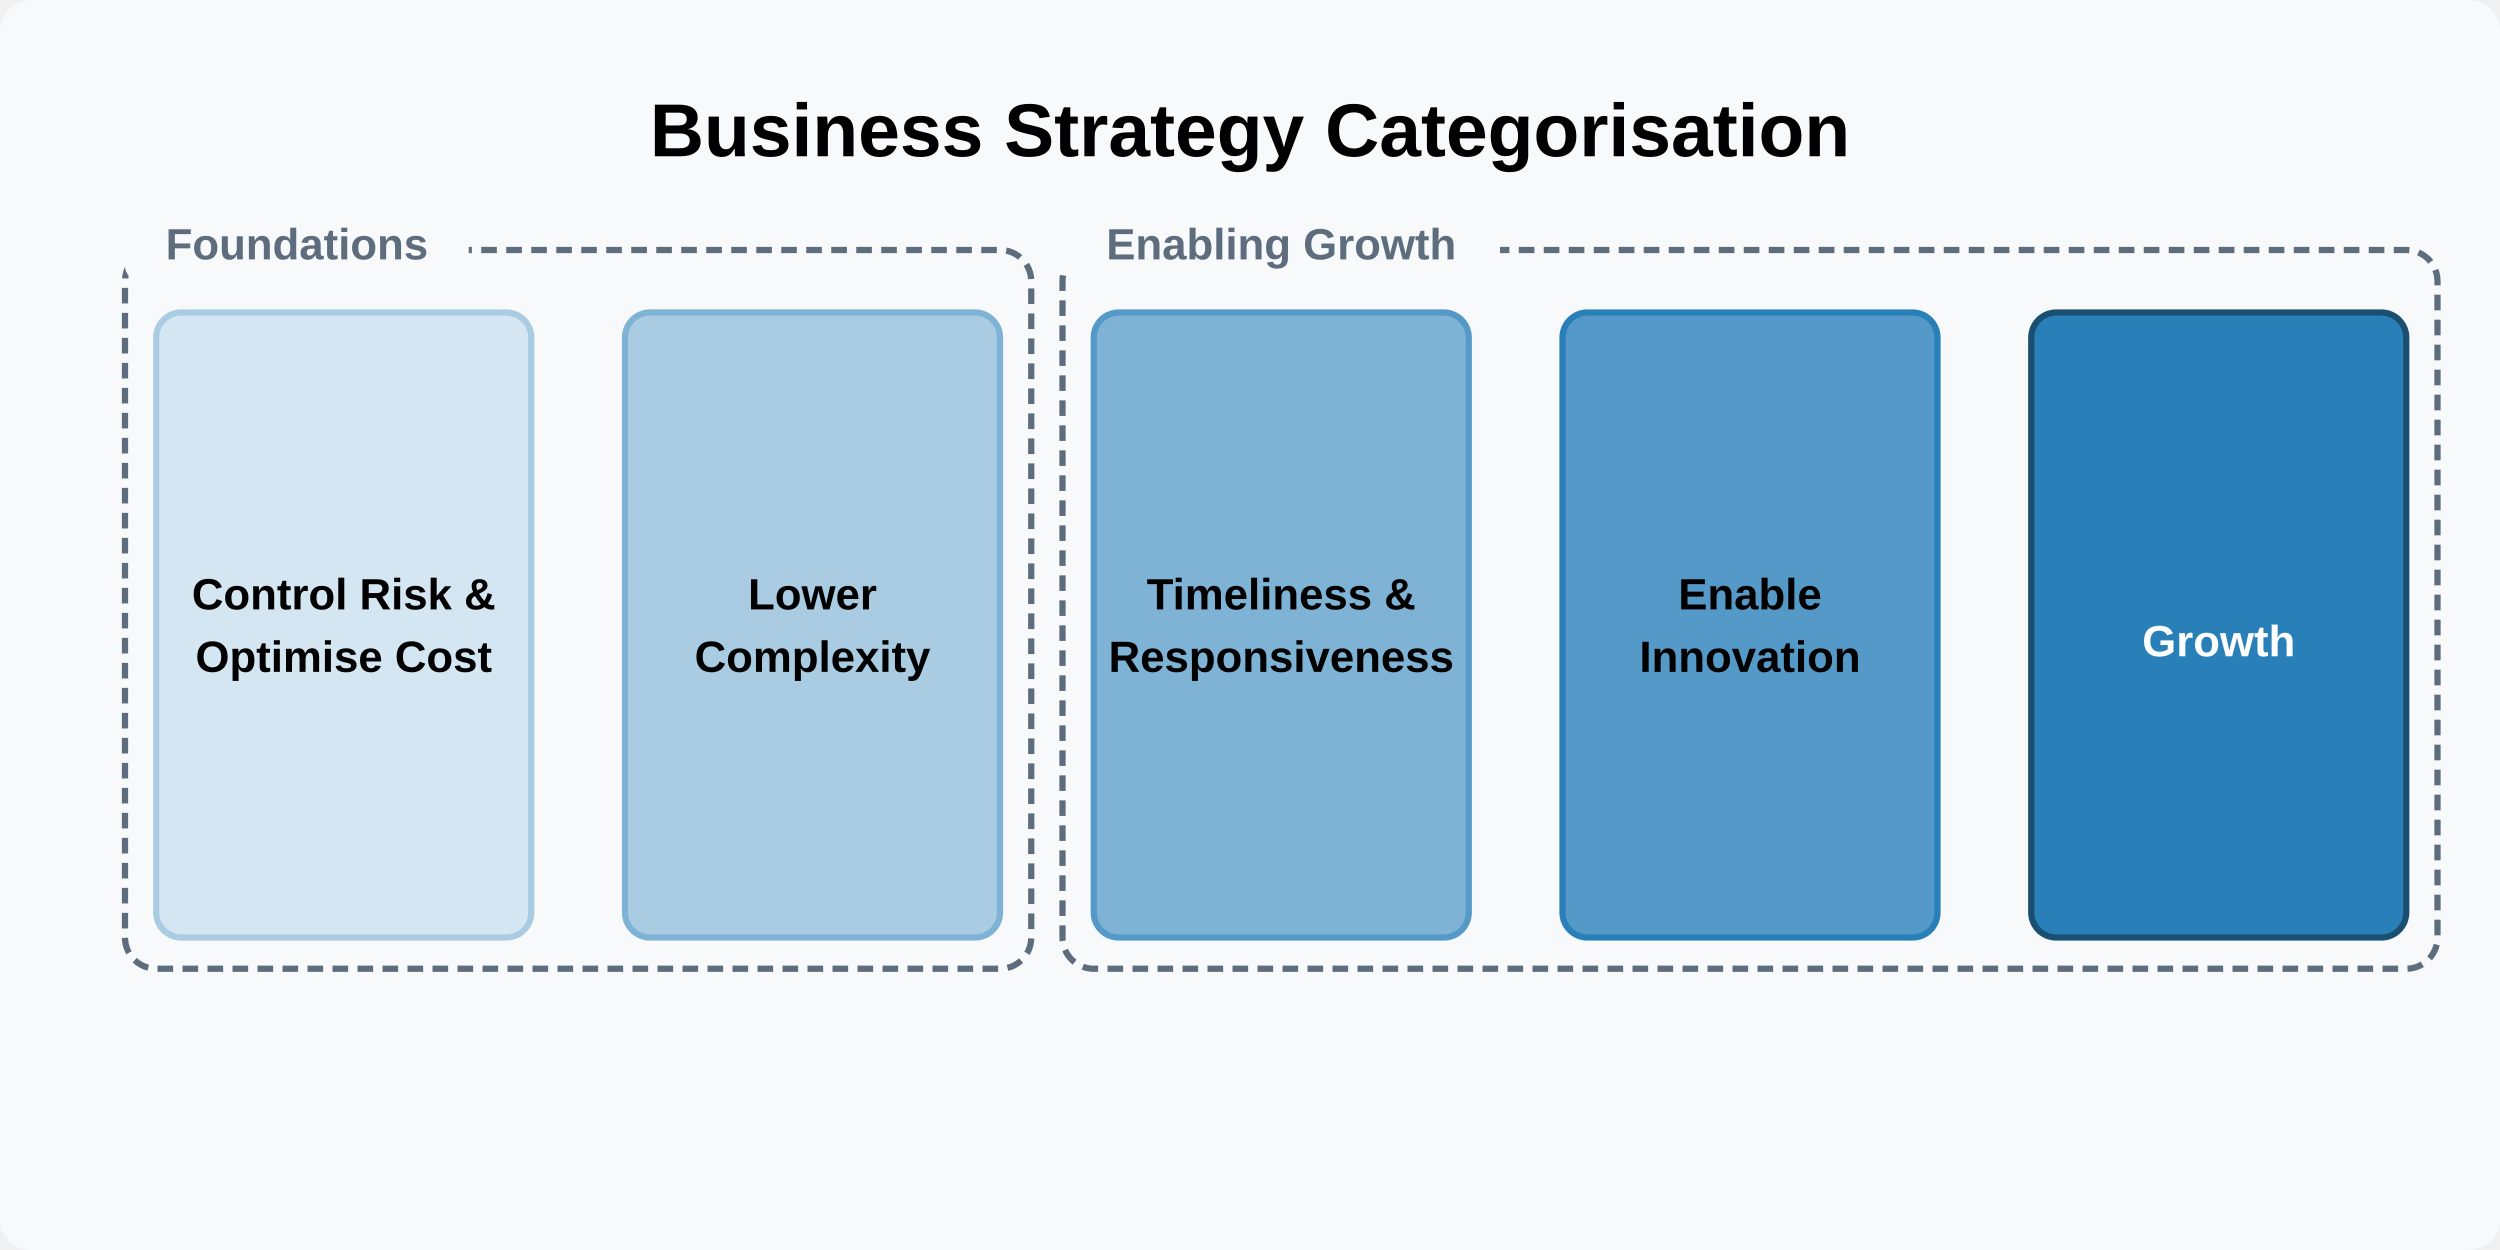
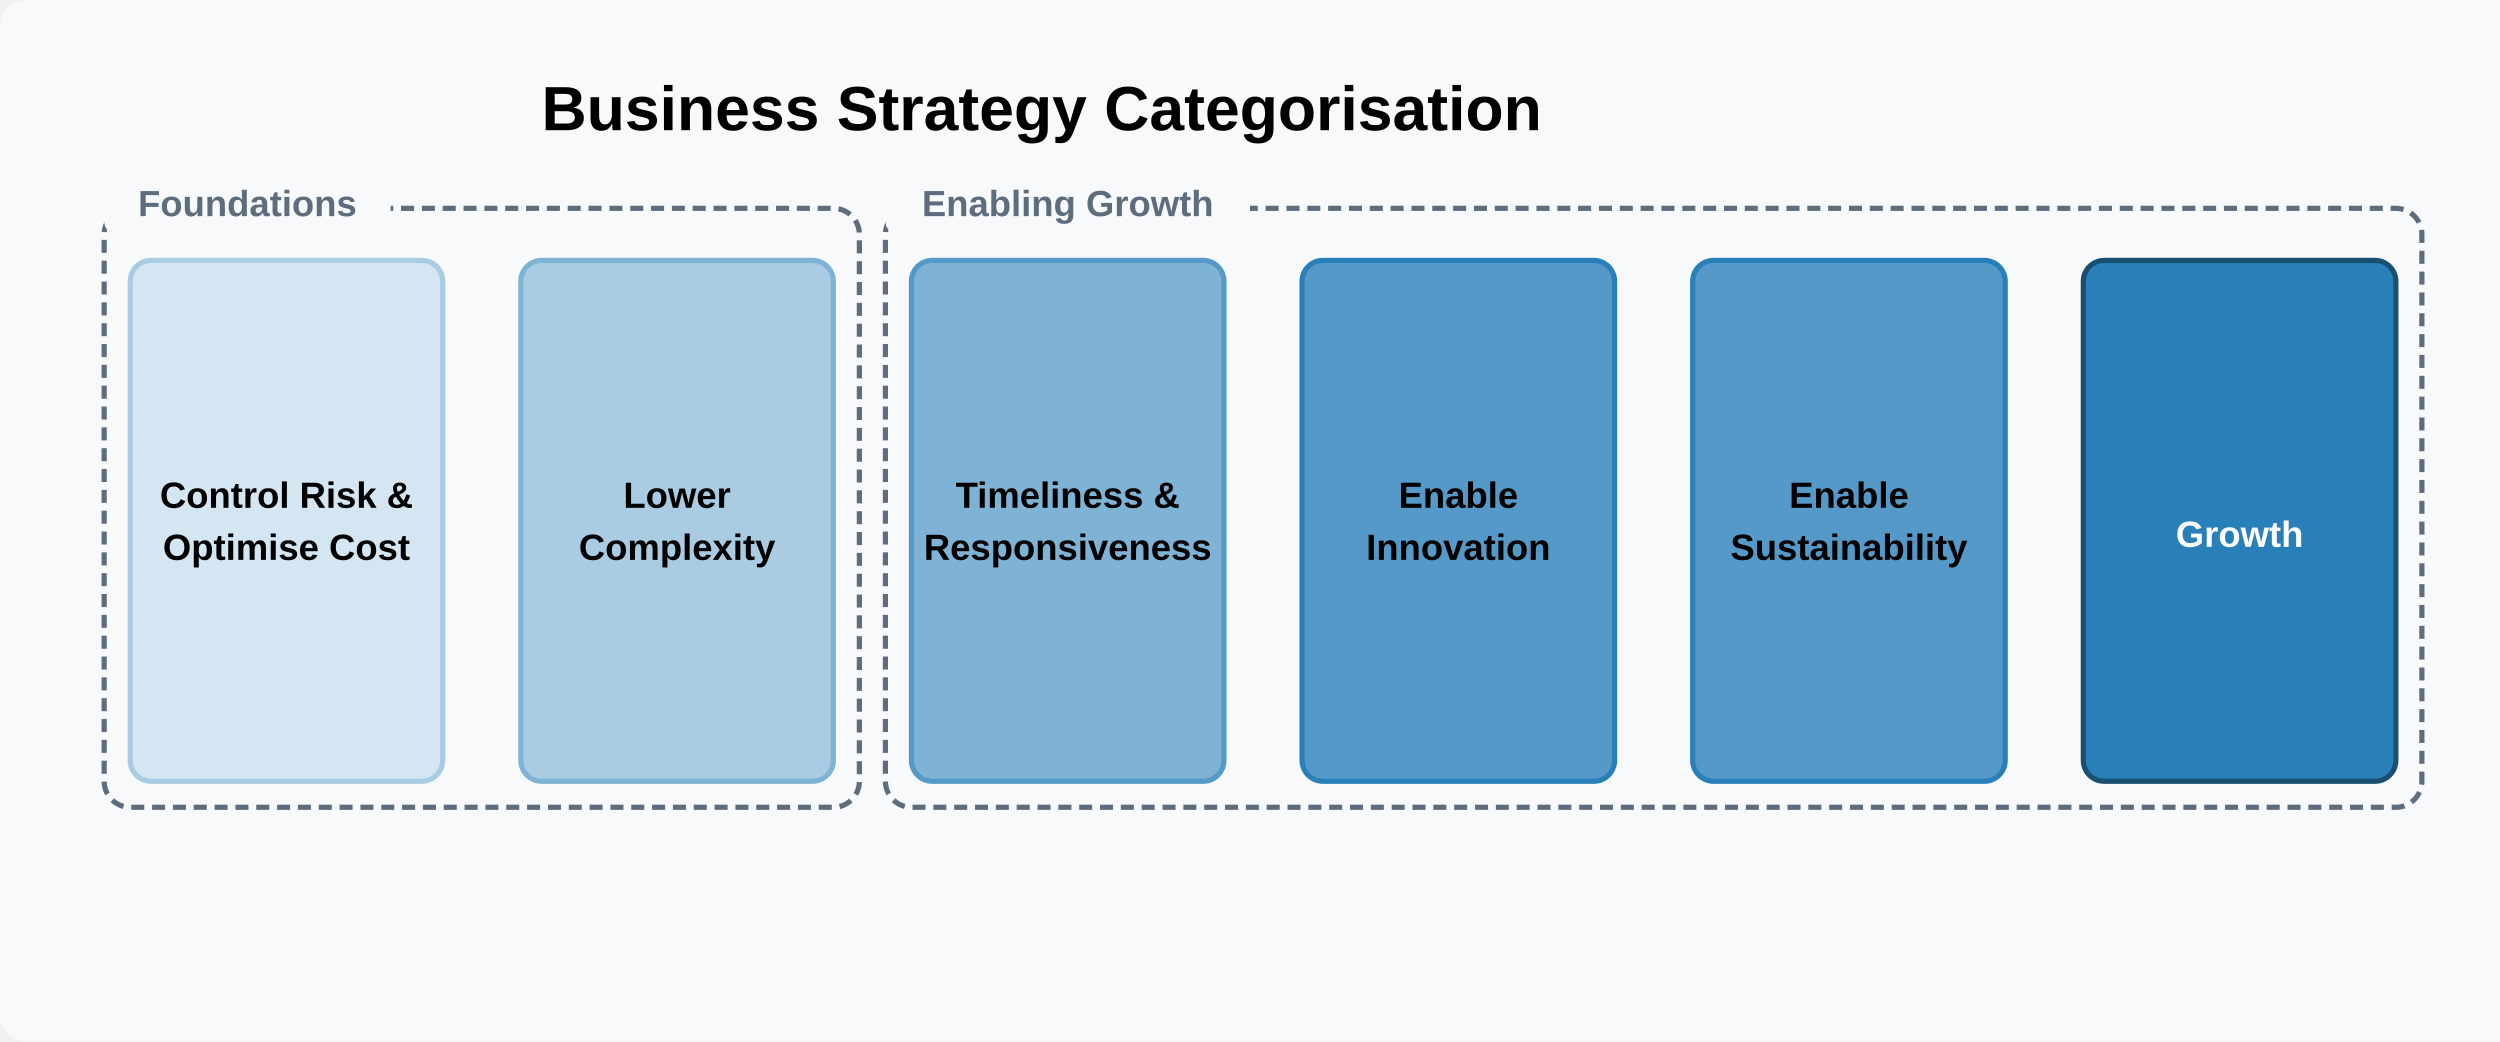
- <svg xmlns="http://www.w3.org/2000/svg" viewBox="0 0 800 400">
-   <rect width="800" height="400" fill="#f8f9fa" rx="10" ry="10" />
+ <svg xmlns="http://www.w3.org/2000/svg" viewBox="0 0 960 400">
+   <rect width="1000" height="400" fill="#f8f9fa" rx="10" ry="10" />
  <rect x="40" y="80" width="290" height="230" rx="10" ry="10" fill="none" stroke="#5d6d7e" stroke-width="2" stroke-dasharray="5,3" />
  <rect x="40" y="65" width="110" height="25" rx="5" ry="5" fill="#f8f9fa" />
  <text x="95" y="83" font-family="Arial, sans-serif" font-size="14" text-anchor="middle" font-weight="bold" fill="#5d6d7e">Foundations</text>
-   <rect x="340" y="80" width="440" height="230" rx="10" ry="10" fill="none" stroke="#5d6d7e" stroke-width="2" stroke-dasharray="5,3" />
+   <rect x="340" y="80" width="590" height="230" rx="10" ry="10" fill="none" stroke="#5d6d7e" stroke-width="2" stroke-dasharray="5,3" />
  <rect x="340" y="65" width="140" height="25" rx="5" ry="5" fill="#f8f9fa" />
  <text x="410" y="83" font-family="Arial, sans-serif" font-size="14" text-anchor="middle" font-weight="bold" fill="#5d6d7e">Enabling Growth</text>
  <rect x="50" y="100" width="120" height="200" rx="8" ry="8" fill="#d4e6f1" stroke="#a9cce3" stroke-width="2" />
  <text x="110" y="195" font-family="Arial, sans-serif" font-size="14" text-anchor="middle" font-weight="bold">Control Risk &amp; </text>
  <text x="110" y="215" font-family="Arial, sans-serif" font-size="14" text-anchor="middle" font-weight="bold">Optimise Cost</text>
  <rect x="200" y="100" width="120" height="200" rx="8" ry="8" fill="#a9cce3" stroke="#7fb3d5" stroke-width="2" />
  <text x="260" y="195" font-family="Arial, sans-serif" font-size="14" text-anchor="middle" font-weight="bold">Lower</text>
  <text x="260" y="215" font-family="Arial, sans-serif" font-size="14" text-anchor="middle" font-weight="bold">Complexity</text>
  <rect x="350" y="100" width="120" height="200" rx="8" ry="8" fill="#7fb3d5" stroke="#5499c7" stroke-width="2" />
  <text x="410" y="195" font-family="Arial, sans-serif" font-size="14" text-anchor="middle" font-weight="bold">Timeliness &amp;</text>
  <text x="410" y="215" font-family="Arial, sans-serif" font-size="14" text-anchor="middle" font-weight="bold">Responsiveness</text>
  <rect x="500" y="100" width="120" height="200" rx="8" ry="8" fill="#5499c7" stroke="#2980b9" stroke-width="2" />
  <text x="560" y="195" font-family="Arial, sans-serif" font-size="14" text-anchor="middle" font-weight="bold">Enable</text>
  <text x="560" y="215" font-family="Arial, sans-serif" font-size="14" text-anchor="middle" font-weight="bold">Innovation</text>
-   <rect x="650" y="100" width="120" height="200" rx="8" ry="8" fill="#2980b9" stroke="#1b4f72" stroke-width="2" />
-   <text x="710" y="210" font-family="Arial, sans-serif" font-size="14" text-anchor="middle" font-weight="bold" fill="#ffffff">Growth</text>
+   <rect x="650" y="100" width="120" height="200" rx="8" ry="8" fill="#5499c7" stroke="#2980b9" stroke-width="2" />
+   <text x="710" y="195" font-family="Arial, sans-serif" font-size="14" text-anchor="middle" font-weight="bold">Enable</text>
+   <text x="710" y="215" font-family="Arial, sans-serif" font-size="14" text-anchor="middle" font-weight="bold">Sustainability</text>
+   <rect x="800" y="100" width="120" height="200" rx="8" ry="8" fill="#2980b9" stroke="#1b4f72" stroke-width="2" />
+   <text x="860" y="210" font-family="Arial, sans-serif" font-size="14" text-anchor="middle" font-weight="bold" fill="#ffffff">Growth</text>
  <text x="400" y="50" font-family="Arial, sans-serif" font-size="24" text-anchor="middle" font-weight="bold">Business Strategy Categorisation</text>
</svg>
